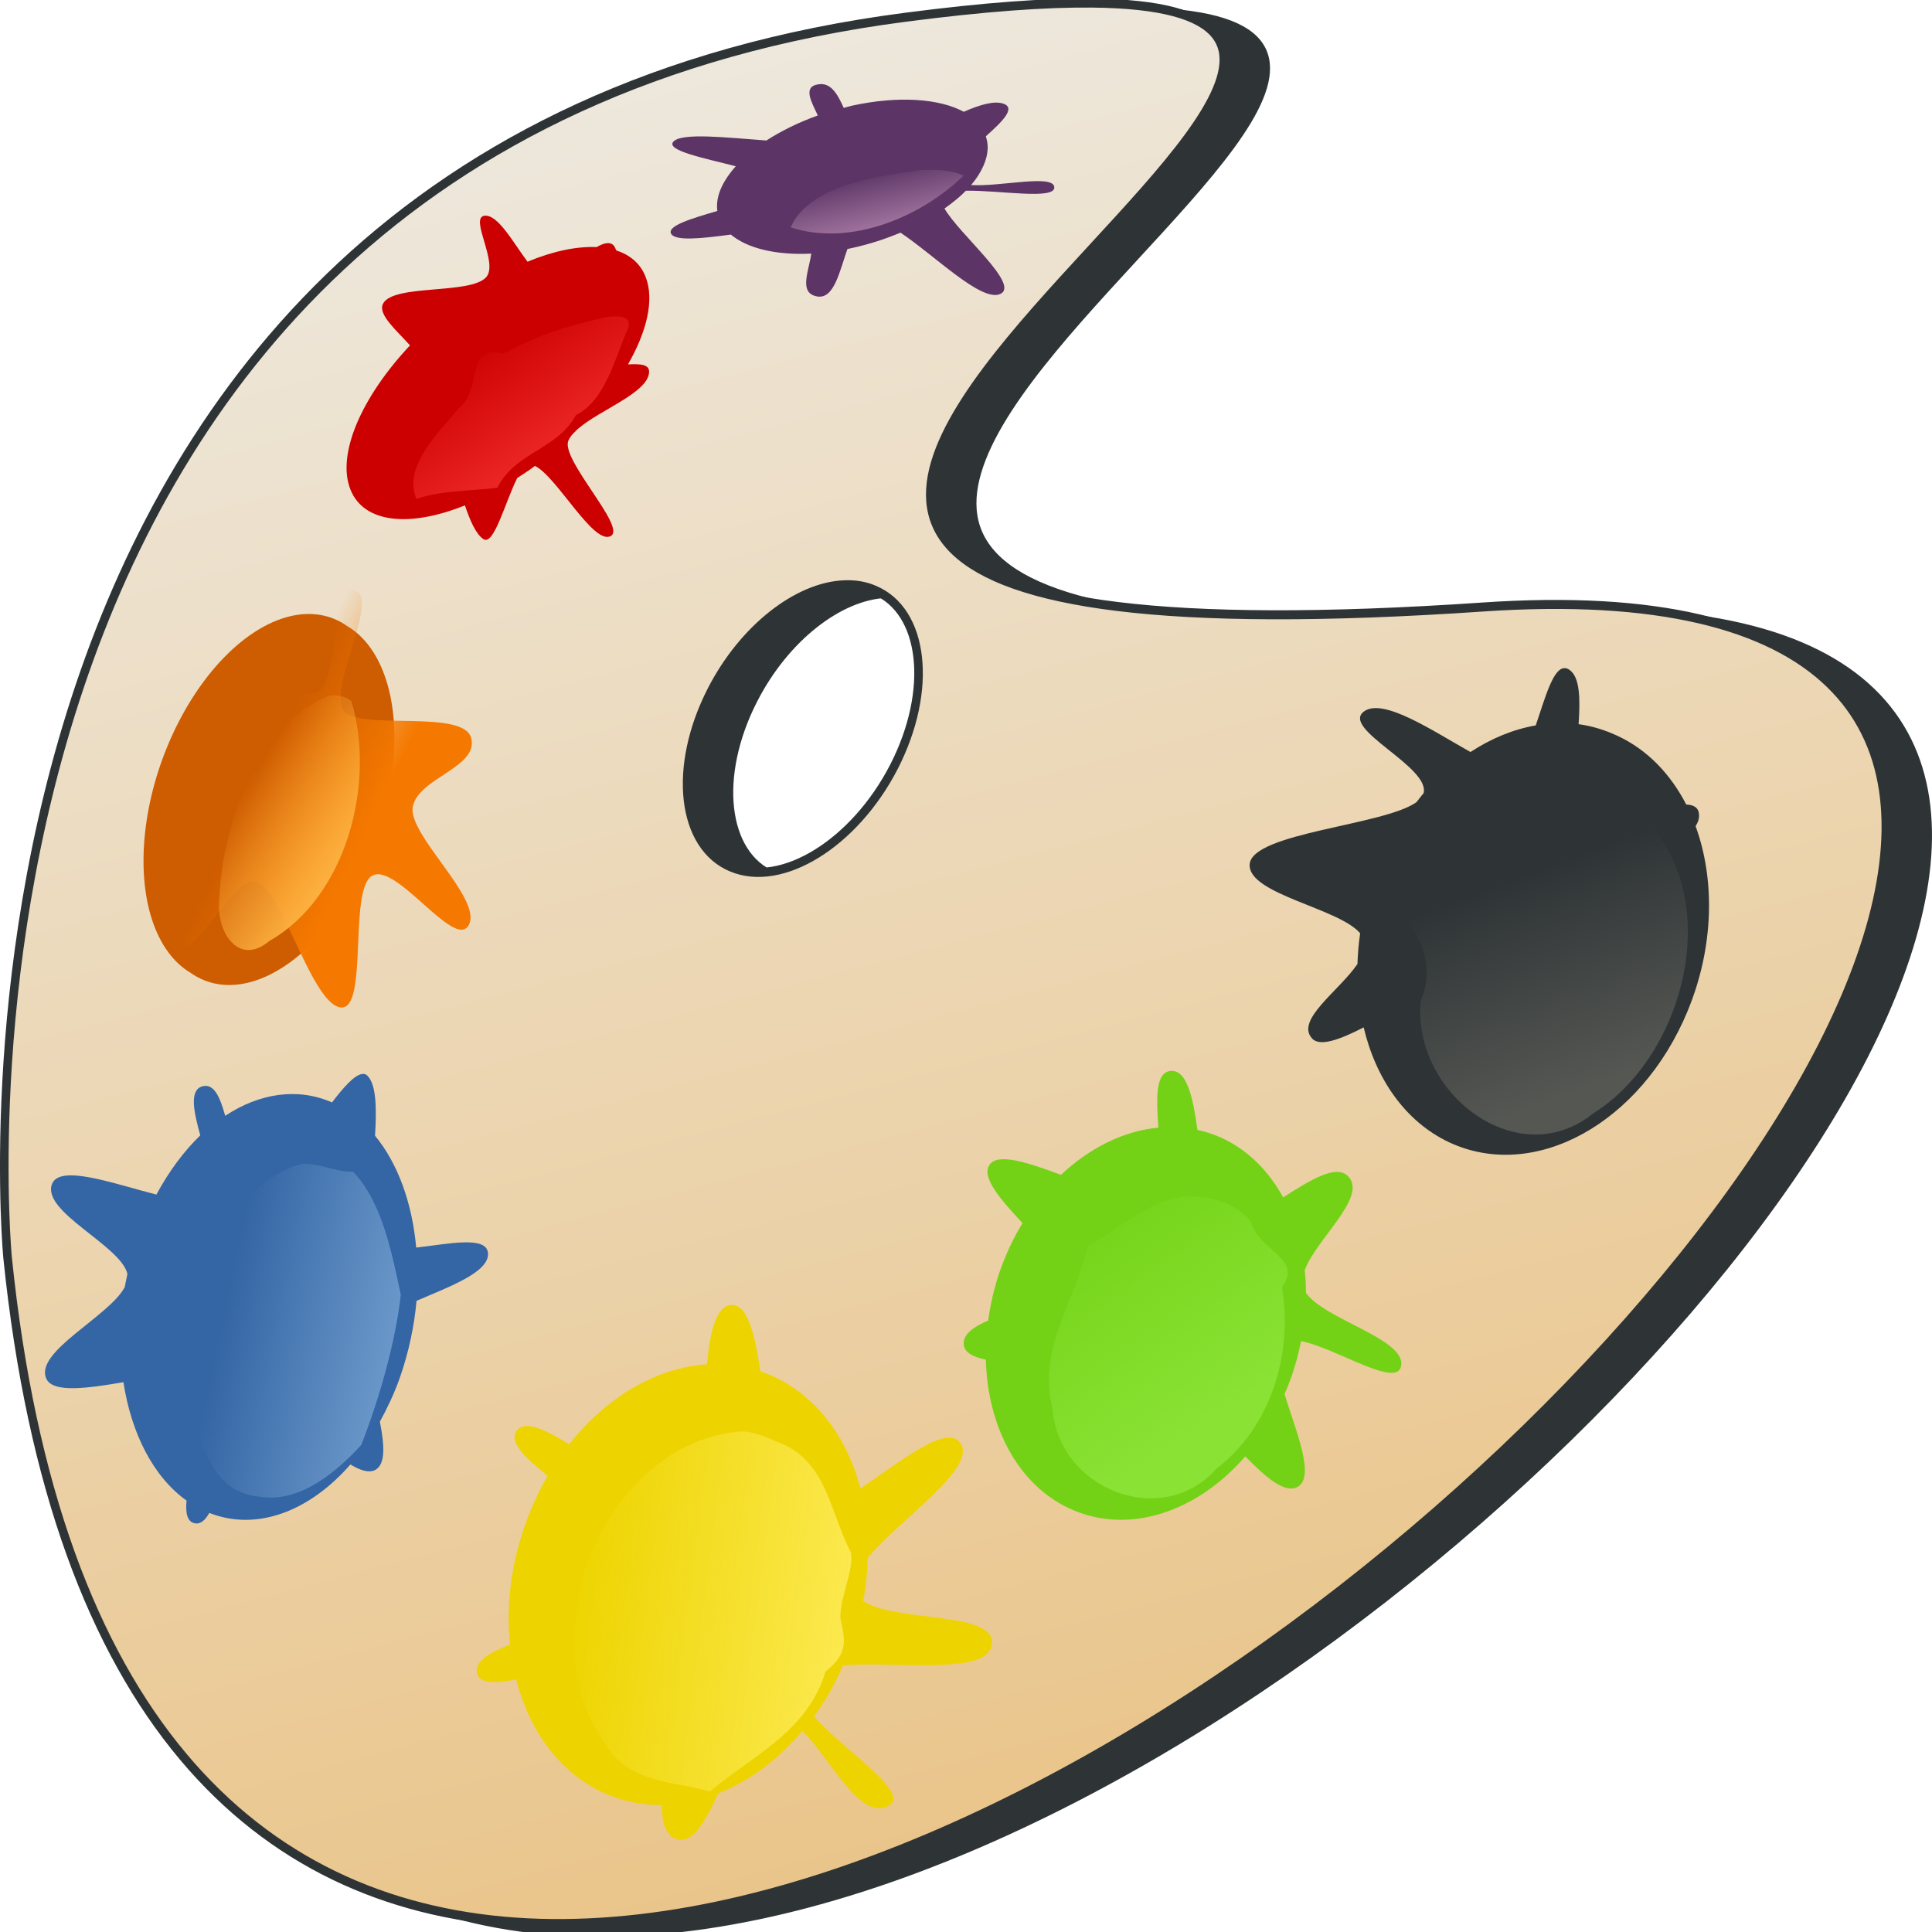
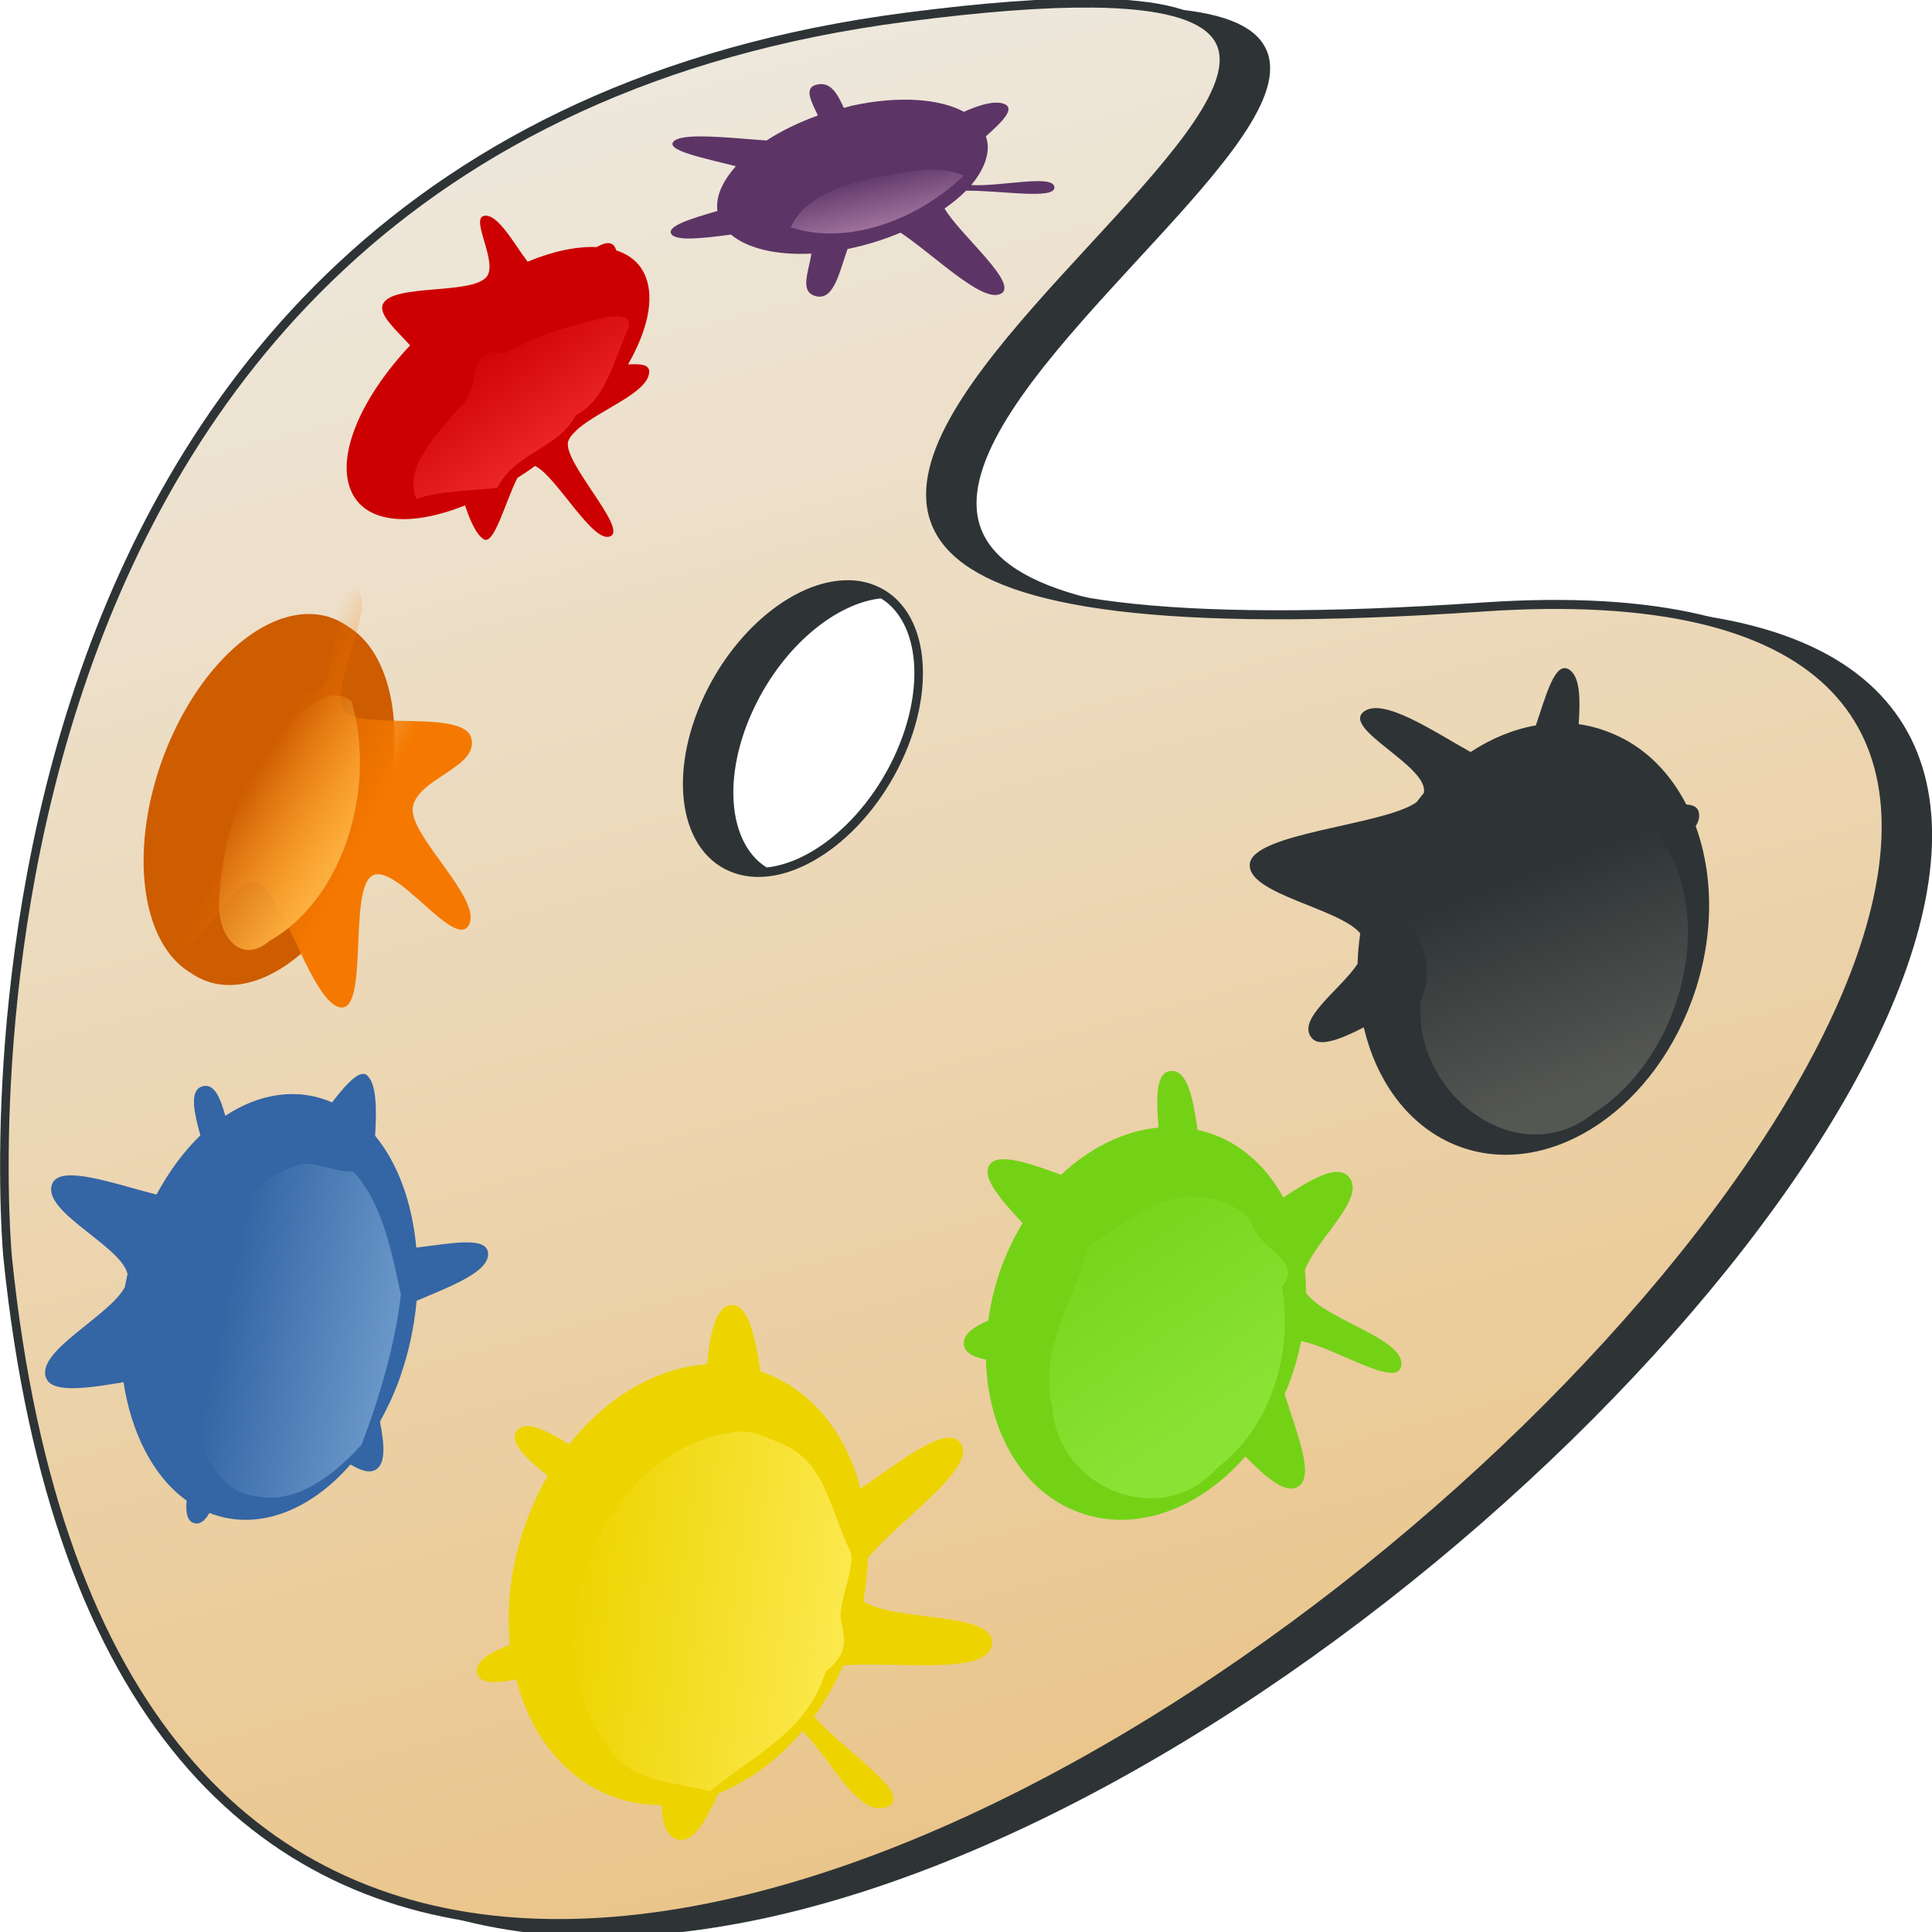
- <svg xmlns="http://www.w3.org/2000/svg" id="svg6255" viewBox="0 0 100 100" version="1.0" width="256" height="256">
-   <defs id="defs6257">
-     <linearGradient id="linearGradient2783" x1="281.98" gradientUnits="userSpaceOnUse" y1="368.09" gradientTransform="matrix(0.51163,0,0,0.51163,63.091,180.33)" x2="207.88" y2="71.67">
-       <stop id="stop2779" stop-color="#e9b96e" offset="0" />
-       <stop id="stop2781" stop-color="#eeeeec" offset="1" />
+ <svg xmlns="http://www.w3.org/2000/svg" width="256" height="256" version="1.0" viewBox="0 0 100 100">
+   <defs>
+     <linearGradient id="linearGradient2783" x1="281.98" x2="207.88" y1="368.09" y2="71.67" gradientTransform="matrix(.51163 0 0 .51163 63.091 180.33)" gradientUnits="userSpaceOnUse">
+       <stop stop-color="#e9b96e" offset="0" />
+       <stop stop-color="#eeeeec" offset="1" />
    </linearGradient>
-     <linearGradient id="linearGradient2845" y2="149.16" gradientUnits="userSpaceOnUse" y1="156.55" x2="72.172" x1="86.423">
-       <stop id="stop2841" stop-color="#f57900" offset="0" />
-       <stop id="stop2843" stop-color="#f57900" stop-opacity="0" offset="1" />
+     <linearGradient id="linearGradient2845" x1="86.423" x2="72.172" y1="156.55" y2="149.16" gradientUnits="userSpaceOnUse">
+       <stop stop-color="#f57900" offset="0" />
+       <stop stop-color="#f57900" stop-opacity="0" offset="1" />
    </linearGradient>
-     <linearGradient id="linearGradient5040" x1="249.28" gradientUnits="userSpaceOnUse" y1="138.01" gradientTransform="matrix(0.64729,0,0,0.64729,35.29,153.36)" x2="247.96" y2="132.25">
-       <stop id="stop5036" stop-color="#ad7fa8" offset="0" />
-       <stop id="stop5038" stop-color="#ad7fa8" stop-opacity="0" offset="1" />
+     <linearGradient id="linearGradient5040" x1="249.28" x2="247.96" y1="138.01" y2="132.25" gradientTransform="matrix(.64729 0 0 .64729 35.29 153.36)" gradientUnits="userSpaceOnUse">
+       <stop stop-color="#ad7fa8" offset="0" />
+       <stop stop-color="#ad7fa8" stop-opacity="0" offset="1" />
    </linearGradient>
-     <linearGradient id="linearGradient5032" x1="217.73" gradientUnits="userSpaceOnUse" y1="158.29" gradientTransform="matrix(0.64729,0,0,0.64729,35.29,153.36)" x2="210.52" y2="147.48">
-       <stop id="stop5028" stop-color="#ef2929" offset="0" />
-       <stop id="stop5030" stop-color="#ef2929" stop-opacity="0" offset="1" />
+     <linearGradient id="linearGradient5032" x1="217.73" x2="210.52" y1="158.29" y2="147.48" gradientTransform="matrix(.64729 0 0 .64729 35.29 153.36)" gradientUnits="userSpaceOnUse">
+       <stop stop-color="#ef2929" offset="0" />
+       <stop stop-color="#ef2929" stop-opacity="0" offset="1" />
    </linearGradient>
-     <linearGradient id="linearGradient5024" x1="196.1" gradientUnits="userSpaceOnUse" y1="195.7" gradientTransform="matrix(0.64729,0,0,0.64729,35.29,153.36)" x2="187.22" y2="189.48">
-       <stop id="stop5020" stop-color="#fcaf3e" offset="0" />
-       <stop id="stop5022" stop-color="#fcaf3e" stop-opacity="0" offset="1" />
+     <linearGradient id="linearGradient5024" x1="196.1" x2="187.22" y1="195.7" y2="189.48" gradientTransform="matrix(.64729 0 0 .64729 35.29 153.36)" gradientUnits="userSpaceOnUse">
+       <stop stop-color="#fcaf3e" offset="0" />
+       <stop stop-color="#fcaf3e" stop-opacity="0" offset="1" />
    </linearGradient>
-     <linearGradient id="linearGradient5048" x1="205.11" gradientUnits="userSpaceOnUse" y1="238.06" gradientTransform="matrix(0.64729,0,0,0.64729,35.29,153.36)" x2="187.08" y2="234.03">
-       <stop id="stop5044" stop-color="#729fcf" offset="0" />
-       <stop id="stop5046" stop-color="#729fcf" stop-opacity="0" offset="1" />
+     <linearGradient id="linearGradient5048" x1="205.11" x2="187.08" y1="238.06" y2="234.03" gradientTransform="matrix(.64729 0 0 .64729 35.29 153.36)" gradientUnits="userSpaceOnUse">
+       <stop stop-color="#729fcf" offset="0" />
+       <stop stop-color="#729fcf" stop-opacity="0" offset="1" />
    </linearGradient>
-     <linearGradient id="linearGradient5064" x1="245.59" gradientUnits="userSpaceOnUse" y1="258.65" gradientTransform="matrix(0.64729,0,0,0.64729,35.29,153.36)" x2="219.97" y2="255.19">
-       <stop id="stop5060" stop-color="#fce94f" offset="0" />
-       <stop id="stop5062" stop-color="#fce94f" stop-opacity="0" offset="1" />
+     <linearGradient id="linearGradient5064" x1="245.59" x2="219.97" y1="258.65" y2="255.19" gradientTransform="matrix(.64729 0 0 .64729 35.29 153.36)" gradientUnits="userSpaceOnUse">
+       <stop stop-color="#fce94f" offset="0" />
+       <stop stop-color="#fce94f" stop-opacity="0" offset="1" />
    </linearGradient>
-     <linearGradient id="linearGradient5072" x1="274.06" gradientUnits="userSpaceOnUse" y1="244.83" gradientTransform="matrix(0.64729,0,0,0.64729,35.29,153.36)" x2="261.44" y2="225.45">
-       <stop id="stop5068" stop-color="#8ae234" offset="0" />
-       <stop id="stop5070" stop-color="#8ae234" stop-opacity="0" offset="1" />
+     <linearGradient id="linearGradient5072" x1="274.06" x2="261.44" y1="244.83" y2="225.45" gradientTransform="matrix(.64729 0 0 .64729 35.29 153.36)" gradientUnits="userSpaceOnUse">
+       <stop stop-color="#8ae234" offset="0" />
+       <stop stop-color="#8ae234" stop-opacity="0" offset="1" />
    </linearGradient>
-     <linearGradient id="linearGradient5080" x1="314.62" gradientUnits="userSpaceOnUse" y1="212.38" gradientTransform="matrix(0.64729,0,0,0.64729,35.29,153.36)" x2="308.02" y2="193.9">
-       <stop id="stop5076" stop-color="#555753" offset="0" />
-       <stop id="stop5078" stop-color="#555753" stop-opacity="0" offset="1" />
+     <linearGradient id="linearGradient5080" x1="314.62" x2="308.02" y1="212.38" y2="193.9" gradientTransform="matrix(.64729 0 0 .64729 35.29 153.36)" gradientUnits="userSpaceOnUse">
+       <stop stop-color="#555753" offset="0" />
+       <stop stop-color="#555753" stop-opacity="0" offset="1" />
    </linearGradient>
  </defs>
-   <g id="layer1" transform="matrix(0.866438,0,0,0.9118889,-124.2444,-209.1099)">
-     <g id="g6323" style="fill-rule:evenodd">
-       <path id="path2775" d="m 211.17,229.98 c -2.8,-0.02 -6.46,0.23 -11.15,0.8 -60.07,7.39 -53.67,70.42 -53.67,70.42 11.32,104.88 171.83,-42.35 88.13,-36.94 -77.17,5 9.71,-33.95 -23.31,-34.28 z M 196.31,263 c 0.64,-0.03 1.25,0.06 1.81,0.29 3.01,1.19 3.53,5.69 1.18,10.04 -2.35,4.35 -6.7,6.9 -9.7,5.71 -3.01,-1.2 -3.54,-5.7 -1.19,-10.04 1.91,-3.54 5.15,-5.88 7.9,-6 z" style="fill:#2e3436;stroke:#2e3436;stroke-width:0.512px" />
-       <path id="path2176" d="m 208.67,229.49 c -2.8,-0.03 -6.46,0.22 -11.15,0.8 -60.07,7.39 -53.67,70.41 -53.67,70.41 11.32,104.88 171.83,-42.35 88.13,-36.93 -77.17,4.99 9.7,-33.95 -23.31,-34.28 z m -14.86,33.02 c 0.64,-0.03 1.25,0.06 1.81,0.29 3.01,1.19 3.53,5.69 1.18,10.04 -2.35,4.34 -6.7,6.9 -9.7,5.7 -3.01,-1.19 -3.54,-5.69 -1.19,-10.04 1.91,-3.53 5.15,-5.88 7.9,-5.99 z" style="fill:url(#linearGradient2783);stroke:#2e3436;stroke-width:0.512px" />
-       <path id="path2178" style="color:#000000;fill:#5c3566" d="m 192.29,234.1 c -0.96,0.13 -0.42,0.98 -0.04,1.77 -1.15,0.39 -2.19,0.88 -3.07,1.42 -2.32,-0.16 -5.11,-0.47 -5.57,0.08 -0.41,0.49 1.83,0.92 3.74,1.38 -0.7,0.75 -1.12,1.52 -1.12,2.27 0,0.09 0.01,0.18 0.02,0.27 -1.56,0.43 -2.98,0.84 -2.77,1.28 0.23,0.45 1.84,0.28 3.58,0.06 0.97,0.78 2.7,1.18 4.8,1.08 -0.14,1 -0.77,2.23 0.34,2.43 1.02,0.18 1.34,-1.39 1.82,-2.69 0.1,-0.02 0.19,-0.04 0.29,-0.06 1.01,-0.21 1.98,-0.51 2.88,-0.87 2.06,1.31 4.8,3.93 5.94,3.49 1.28,-0.5 -2.43,-3.39 -3.31,-4.86 0.49,-0.33 0.92,-0.66 1.28,-1.01 2,-0.03 5.31,0.53 5.28,-0.19 -0.03,-0.77 -3.2,-0.03 -4.97,-0.13 0.63,-0.71 0.99,-1.46 0.99,-2.16 0,-0.22 -0.05,-0.41 -0.11,-0.61 0.98,-0.83 1.81,-1.6 1.05,-1.85 -0.55,-0.18 -1.41,0.06 -2.37,0.46 -1.45,-0.75 -3.9,-0.92 -6.66,-0.35 -0.18,0.04 -0.34,0.09 -0.51,0.13 -0.37,-0.78 -0.76,-1.45 -1.51,-1.34 z" />
-       <path id="path2760" style="color:#000000;fill:#cc0000" d="m 172.34,241.56 c -0.92,0.11 0.86,2.69 0.1,3.49 -0.95,1 -5.53,0.37 -6.16,1.5 -0.33,0.61 0.79,1.5 1.61,2.37 -2.88,2.91 -4.4,6.17 -3.56,8.18 0.8,1.92 3.55,2.16 6.84,0.9 0.31,0.87 0.66,1.64 1.11,1.92 0.63,0.38 1.3,-2.13 2.01,-3.46 v -0.01 c 0.29,-0.18 0.59,-0.36 0.88,-0.56 0.06,-0.04 0.12,-0.09 0.18,-0.13 1.3,0.58 3.53,4.57 4.55,3.97 0.89,-0.53 -2.96,-4.28 -2.56,-5.38 0.06,-0.15 0.17,-0.3 0.31,-0.44 0.01,-0.02 0.03,-0.02 0.05,-0.04 l 0.16,-0.16 c 0.03,-0.03 0.07,-0.06 0.11,-0.09 1.3,-1.05 4.08,-2 4.2,-3.14 0.06,-0.51 -0.55,-0.51 -1.26,-0.48 1.14,-1.89 1.59,-3.69 1.05,-4.98 -0.31,-0.75 -0.93,-1.24 -1.75,-1.49 -0.04,-0.11 -0.09,-0.21 -0.16,-0.29 -0.23,-0.22 -0.59,-0.13 -1.01,0.1 -1.17,-0.05 -2.59,0.22 -4.13,0.83 -0.86,-1.09 -1.77,-2.7 -2.57,-2.61 z" />
-       <path id="path2762" style="color:#000000;fill:#ce5c00" transform="matrix(0.34782,-0.73025,0.8417,0.52002,-28.226,407.97)" d="m 277.17,114.02 a 13.474,6.737 0 1 1 -26.94,0 13.474,6.737 0 1 1 26.94,0 z" />
-       <path id="path2764" style="color:#000000;fill:#3465a4" d="m 165,290.28 c -0.45,0.08 -1.08,0.75 -1.77,1.61 -2.06,-0.86 -4.34,-0.52 -6.38,0.76 -0.31,-1.06 -0.67,-1.87 -1.38,-1.67 -0.78,0.23 -0.49,1.46 -0.11,2.78 -0.98,0.9 -1.87,2.04 -2.62,3.36 -2.54,-0.61 -5.78,-1.75 -6.24,-0.59 -0.62,1.58 4.13,3.49 4.51,5.1 -0.06,0.25 -0.11,0.49 -0.16,0.74 -0.91,1.66 -5.44,3.68 -4.68,5.21 0.4,0.82 2.49,0.53 4.6,0.19 0.47,2.89 1.77,5.36 3.77,6.72 -0.07,0.71 0.04,1.21 0.5,1.29 0.34,0.06 0.62,-0.18 0.86,-0.59 2.82,1.06 5.98,-0.08 8.43,-2.75 0.61,0.35 1.14,0.51 1.52,0.29 0.6,-0.35 0.5,-1.45 0.24,-2.72 0.44,-0.76 0.85,-1.58 1.18,-2.46 0.54,-1.46 0.87,-2.94 1.01,-4.4 2.04,-0.83 4.33,-1.63 4.27,-2.69 -0.06,-1.02 -2.34,-0.54 -4.29,-0.33 -0.24,-2.51 -1.08,-4.76 -2.46,-6.35 0.1,-1.51 0.08,-2.85 -0.42,-3.37 -0.1,-0.12 -0.23,-0.16 -0.38,-0.13 z" />
-       <path id="path2766" style="color:#000000;fill:#edd400" d="m 187.06,303.39 c -0.9,0.08 -1.25,1.53 -1.43,3.36 -2.99,0.19 -5.99,1.84 -8.24,4.55 -1.45,-0.87 -2.66,-1.41 -3.15,-0.75 -0.43,0.59 0.49,1.5 1.87,2.53 -0.38,0.62 -0.72,1.29 -1.02,1.98 -1.11,2.55 -1.49,5.19 -1.23,7.61 -1.22,0.44 -2.05,0.93 -1.98,1.54 0.07,0.67 1.02,0.68 2.35,0.43 0.78,2.89 2.56,5.25 5.16,6.41 1.13,0.5 2.33,0.73 3.53,0.72 0.02,0.96 0.23,1.69 0.85,1.92 0.98,0.36 1.76,-0.98 2.53,-2.58 1.83,-0.69 3.57,-1.9 5.03,-3.55 1.77,1.71 3.38,5.02 5.09,4.29 1.56,-0.67 -2.47,-3.07 -4.4,-5.1 0.67,-0.87 1.25,-1.85 1.74,-2.91 3.32,-0.22 8.54,0.56 8.88,-1.12 0.4,-2 -5.72,-1.28 -7.68,-2.53 0.17,-0.83 0.25,-1.65 0.28,-2.46 1.95,-2.21 6.53,-5.08 5.54,-6.49 -0.79,-1.14 -3.5,0.97 -5.98,2.56 -0.79,-2.86 -2.57,-5.18 -5.14,-6.33 -0.28,-0.12 -0.56,-0.23 -0.84,-0.32 -0.33,-2.14 -0.78,-3.85 -1.76,-3.76 z" />
-       <path id="path2768" style="color:#000000;fill:#73d216" d="m 213.38,290.1 c -0.98,0.03 -0.91,1.57 -0.78,3.22 -2.05,0.18 -4.09,1.13 -5.82,2.68 -1.95,-0.69 -3.78,-1.27 -4.27,-0.57 -0.52,0.72 0.7,2.01 1.97,3.31 -0.39,0.6 -0.74,1.26 -1.04,1.95 -0.52,1.18 -0.84,2.39 -1.01,3.58 -0.88,0.36 -1.52,0.78 -1.46,1.37 0.05,0.46 0.57,0.7 1.32,0.85 0.1,3.76 1.89,7.07 4.98,8.44 3.48,1.55 7.61,0.24 10.52,-2.95 1.21,1.18 2.34,2.12 3.11,1.74 1.09,-0.55 -0.07,-3.13 -0.77,-5.28 0.04,-0.09 0.09,-0.18 0.13,-0.27 0.39,-0.9 0.67,-1.82 0.86,-2.73 2.08,0.37 5.75,2.73 5.98,1.39 0.26,-1.53 -4.62,-2.63 -5.69,-4.14 0,-0.44 -0.02,-0.86 -0.07,-1.28 0.7,-1.79 3.8,-4.18 2.58,-5.34 -0.73,-0.69 -2.3,0.26 -3.87,1.21 -0.85,-1.48 -2.07,-2.66 -3.63,-3.36 -0.49,-0.21 -0.98,-0.37 -1.49,-0.47 -0.26,-1.8 -0.61,-3.37 -1.55,-3.35 z" />
-       <path id="path2770" style="color:#000000;fill:#2e3436" d="m 236.88,267.24 c -0.7,-0.04 -1.18,1.69 -1.74,3.25 -1.34,0.22 -2.66,0.74 -3.9,1.51 -2.25,-1.2 -5.2,-3.09 -6.35,-2.31 -1.45,0.98 3.96,3.15 3.55,4.65 -0.15,0.16 -0.28,0.34 -0.43,0.51 -1.94,1.32 -9.84,1.73 -9.96,3.53 -0.11,1.69 5.34,2.48 6.6,3.91 -0.09,0.58 -0.14,1.16 -0.16,1.74 -1.08,1.52 -3.73,3.18 -2.71,4.23 0.46,0.49 1.67,0.06 3.08,-0.63 0.73,2.93 2.49,5.35 5.1,6.52 5.1,2.27 11.47,-1.07 14.25,-7.44 1.58,-3.62 1.65,-7.45 0.48,-10.5 0.15,-0.23 0.23,-0.45 0.2,-0.69 -0.03,-0.38 -0.33,-0.52 -0.76,-0.54 -0.94,-1.73 -2.32,-3.11 -4.11,-3.9 -0.75,-0.33 -1.53,-0.56 -2.32,-0.66 0.1,-1.41 0.09,-2.66 -0.54,-3.08 -0.1,-0.07 -0.19,-0.1 -0.28,-0.1 z" />
-       <path id="path2789" style="color:#000000;fill:url(#linearGradient2845)" transform="matrix(0.44918,0,0,0.45729,125.7,206.46)" d="m 101.78,164.73 c -1.802,3.44 -9.88,-8.06 -13.005,-5.98 -2.971,1.99 -0.425,16.45 -3.987,16.28 -3.746,-0.17 -7.656,-13.89 -11.006,-15.52 -3.185,-1.55 -8.76,10.53 -10.88,7.56 -2.23,-3.12 6.078,-10.66 4.691,-13.99 -1.318,-3.17 -11.172,0.31 -11.15,-3.21 0.023,-3.7 10.4,-3.02 12.571,-6.1 2.065,-2.92 -7.877,-15.82 -4.776,-17.32 3.26,-1.57 13.56,10.35 17.053,9.56 3.322,-0.75 1.803,-13.34 5.259,-12.71 3.635,0.66 -4.148,13.01 -1.143,15.16 2.857,2.06 15.663,-0.37 16.653,3.12 1.04,3.67 -7.063,4.94 -7.766,8.56 -0.668,3.44 9.196,11.32 7.486,14.59 z" />
-       <path id="path4968" style="color:#000000;fill:url(#linearGradient5040)" d="m 198.33,238.98 c -2.59,0.35 -6.59,0.86 -7.7,3.24 3.6,1.12 7.85,-0.63 10.33,-2.94 -0.79,-0.34 -1.74,-0.35 -2.63,-0.3 z" />
-       <path id="path4970" style="color:#000000;fill:url(#linearGradient5032)" d="m 179.62,247.31 c -2.27,0.51 -4.11,1 -6.11,2.07 -2.4,-0.48 -1.24,1.95 -2.67,3.07 -1.15,1.32 -3.41,3.34 -2.57,5.18 1.52,-0.49 3.41,-0.45 4.84,-0.63 1.07,-2.04 3.57,-2.15 4.69,-4.12 1.81,-0.89 2.3,-3.21 3.14,-4.98 0.19,-0.77 -0.86,-0.63 -1.32,-0.59 z" />
-       <path id="path4972" style="color:#000000;fill:url(#linearGradient5024)" d="m 163.06,268.8 c -4.42,1.76 -6.41,7.36 -6.58,11.77 -0.1,1.76 1.23,3.58 3,2.16 4.63,-2.5 6.37,-8.97 4.91,-13.61 -0.34,-0.3 -0.88,-0.38 -1.33,-0.32 z" />
-       <path id="path4974" style="color:#000000;fill:url(#linearGradient5048)" d="m 161.4,295.38 c -2.86,0.76 -4.68,3.41 -5.97,5.92 -2.3,-0.57 0.38,2.33 -0.89,3.54 -0.27,1.24 -2.37,1.76 -0.63,2.61 1.47,2.4 1.4,6.49 4.98,6.82 2.38,0.38 4.59,-1.38 6.09,-2.94 1.1,-2.69 2.04,-5.83 2.36,-8.53 -0.55,-2.42 -1.11,-5.24 -2.85,-6.98 -1.05,0.03 -2.03,-0.51 -3.09,-0.44 z" />
-       <path id="path4976" style="color:#000000;fill:url(#linearGradient5064)" d="m 187.65,310.57 c -7.92,0.57 -12.89,11.3 -8.09,17.72 1.32,2.24 4.11,2.13 6.25,2.71 2.54,-2.04 5.83,-3.39 6.9,-6.8 1.28,-0.99 1.23,-1.61 0.89,-3.03 -0.03,-1.25 0.87,-2.85 0.61,-3.77 -1.22,-2.21 -1.44,-5.24 -4.35,-6.23 -0.68,-0.29 -1.6,-0.64 -2.21,-0.6 z" />
-       <path id="path4978" style="color:#000000;fill:url(#linearGradient5072)" d="m 214.54,297.24 c -2.29,-0.05 -4.44,1.95 -6.17,2.81 -0.69,3.02 -3,5.78 -2.11,9.14 0.32,4.66 6.58,7 9.83,3.46 3.2,-2.3 4.56,-6.47 3.89,-10.28 1.27,-1.63 -1.36,-2.04 -1.82,-3.64 -0.78,-1.09 -2.38,-1.51 -3.62,-1.49 z" />
-       <path id="path4980" style="color:#000000;fill:url(#linearGradient5080)" d="m 238.36,274.34 c -2.18,-0.27 -4.18,1.29 -5.96,1.74 -0.66,3.11 -4.7,3.49 -7.29,4.08 2.5,0.73 4.32,3.47 3.16,5.95 -0.53,5.28 5.82,9.86 10.32,6.39 5.63,-3.34 8.11,-12.85 2.36,-17.31 -0.79,-0.27 -1.85,-0.98 -2.59,-0.85 z" />
+   <g transform="matrix(.86644 0 0 .91189 -124.24 -209.11)">
+     <g fill-rule="evenodd">
+       <path d="m211.17 229.98c-2.8-0.02-6.46 0.23-11.15 0.8-60.07 7.39-53.67 70.42-53.67 70.42 11.32 104.88 171.83-42.35 88.13-36.94-77.17 5 9.71-33.95-23.31-34.28zm-14.86 33.02c0.64-0.03 1.25 0.06 1.81 0.29 3.01 1.19 3.53 5.69 1.18 10.04s-6.7 6.9-9.7 5.71c-3.01-1.2-3.54-5.7-1.19-10.04 1.91-3.54 5.15-5.88 7.9-6z" fill="#2e3436" stroke="#2e3436" stroke-width=".512px" />
+       <path d="m208.67 229.49c-2.8-0.03-6.46 0.22-11.15 0.8-60.07 7.39-53.67 70.41-53.67 70.41 11.32 104.88 171.83-42.35 88.13-36.93-77.17 4.99 9.7-33.95-23.31-34.28zm-14.86 33.02c0.64-0.03 1.25 0.06 1.81 0.29 3.01 1.19 3.53 5.69 1.18 10.04-2.35 4.34-6.7 6.9-9.7 5.7-3.01-1.19-3.54-5.69-1.19-10.04 1.91-3.53 5.15-5.88 7.9-5.99z" fill="url(#linearGradient2783)" stroke="#2e3436" stroke-width=".512px" />
+       <path d="m192.29 234.1c-0.96 0.13-0.42 0.98-0.04 1.77-1.15 0.39-2.19 0.88-3.07 1.42-2.32-0.16-5.11-0.47-5.57 0.08-0.41 0.49 1.83 0.92 3.74 1.38-0.7 0.75-1.12 1.52-1.12 2.27 0 0.09 0.01 0.18 0.02 0.27-1.56 0.43-2.98 0.84-2.77 1.28 0.23 0.45 1.84 0.28 3.58 0.06 0.97 0.78 2.7 1.18 4.8 1.08-0.14 1-0.77 2.23 0.34 2.43 1.02 0.18 1.34-1.39 1.82-2.69 0.1-0.02 0.19-0.04 0.29-0.06 1.01-0.21 1.98-0.51 2.88-0.87 2.06 1.31 4.8 3.93 5.94 3.49 1.28-0.5-2.43-3.39-3.31-4.86 0.49-0.33 0.92-0.66 1.28-1.01 2-0.03 5.31 0.53 5.28-0.19-0.03-0.77-3.2-0.03-4.97-0.13 0.63-0.71 0.99-1.46 0.99-2.16 0-0.22-0.05-0.41-0.11-0.61 0.98-0.83 1.81-1.6 1.05-1.85-0.55-0.18-1.41 0.06-2.37 0.46-1.45-0.75-3.9-0.92-6.66-0.35-0.18 0.04-0.34 0.09-0.51 0.13-0.37-0.78-0.76-1.45-1.51-1.34z" color="#000000" fill="#5c3566" />
+       <path d="m172.34 241.56c-0.92 0.11 0.86 2.69 0.1 3.49-0.95 1-5.53 0.37-6.16 1.5-0.33 0.61 0.79 1.5 1.61 2.37-2.88 2.91-4.4 6.17-3.56 8.18 0.8 1.92 3.55 2.16 6.84 0.9 0.31 0.87 0.66 1.64 1.11 1.92 0.63 0.38 1.3-2.13 2.01-3.46v-0.01c0.29-0.18 0.59-0.36 0.88-0.56 0.06-0.04 0.12-0.09 0.18-0.13 1.3 0.58 3.53 4.57 4.55 3.97 0.89-0.53-2.96-4.28-2.56-5.38 0.06-0.15 0.17-0.3 0.31-0.44 0.01-0.02 0.03-0.02 0.05-0.04l0.16-0.16c0.03-0.03 0.07-0.06 0.11-0.09 1.3-1.05 4.08-2 4.2-3.14 0.06-0.51-0.55-0.51-1.26-0.48 1.14-1.89 1.59-3.69 1.05-4.98-0.31-0.75-0.93-1.24-1.75-1.49-0.04-0.11-0.09-0.21-0.16-0.29-0.23-0.22-0.59-0.13-1.01 0.1-1.17-0.05-2.59 0.22-4.13 0.83-0.86-1.09-1.77-2.7-2.57-2.61z" color="#000000" fill="#c00" />
+       <path transform="matrix(.34782 -.73025 .8417 .52002 -28.226 407.97)" d="m277.17 114.02a13.474 6.737 0 1 1-26.94 0 13.474 6.737 0 1 1 26.94 0z" color="#000000" fill="#ce5c00" />
+       <path d="m165 290.28c-0.45 0.08-1.08 0.75-1.77 1.61-2.06-0.86-4.34-0.52-6.38 0.76-0.31-1.06-0.67-1.87-1.38-1.67-0.78 0.23-0.49 1.46-0.11 2.78-0.98 0.9-1.87 2.04-2.62 3.36-2.54-0.61-5.78-1.75-6.24-0.59-0.62 1.58 4.13 3.49 4.51 5.1-0.06 0.25-0.11 0.49-0.16 0.74-0.91 1.66-5.44 3.68-4.68 5.21 0.4 0.82 2.49 0.53 4.6 0.19 0.47 2.89 1.77 5.36 3.77 6.72-0.07 0.71 0.04 1.21 0.5 1.29 0.34 0.06 0.62-0.18 0.86-0.59 2.82 1.06 5.98-0.08 8.43-2.75 0.61 0.35 1.14 0.51 1.52 0.29 0.6-0.35 0.5-1.45 0.24-2.72 0.44-0.76 0.85-1.58 1.18-2.46 0.54-1.46 0.87-2.94 1.01-4.4 2.04-0.83 4.33-1.63 4.27-2.69-0.06-1.02-2.34-0.54-4.29-0.33-0.24-2.51-1.08-4.76-2.46-6.35 0.1-1.51 0.08-2.85-0.42-3.37-0.1-0.12-0.23-0.16-0.38-0.13z" color="#000000" fill="#3465a4" />
+       <path d="m187.06 303.39c-0.9 0.08-1.25 1.53-1.43 3.36-2.99 0.19-5.99 1.84-8.24 4.55-1.45-0.87-2.66-1.41-3.15-0.75-0.43 0.59 0.49 1.5 1.87 2.53-0.38 0.62-0.72 1.29-1.02 1.98-1.11 2.55-1.49 5.19-1.23 7.61-1.22 0.44-2.05 0.93-1.98 1.54 0.07 0.67 1.02 0.68 2.35 0.43 0.78 2.89 2.56 5.25 5.16 6.41 1.13 0.5 2.33 0.73 3.53 0.72 0.02 0.96 0.23 1.69 0.85 1.92 0.98 0.36 1.76-0.98 2.53-2.58 1.83-0.69 3.57-1.9 5.03-3.55 1.77 1.71 3.38 5.02 5.09 4.29 1.56-0.67-2.47-3.07-4.4-5.1 0.67-0.87 1.25-1.85 1.74-2.91 3.32-0.22 8.54 0.56 8.88-1.12 0.4-2-5.72-1.28-7.68-2.53 0.17-0.83 0.25-1.65 0.28-2.46 1.95-2.21 6.53-5.08 5.54-6.49-0.79-1.14-3.5 0.97-5.98 2.56-0.79-2.86-2.57-5.18-5.14-6.33-0.28-0.12-0.56-0.23-0.84-0.32-0.33-2.14-0.78-3.85-1.76-3.76z" color="#000000" fill="#edd400" />
+       <path d="m213.38 290.1c-0.98 0.03-0.91 1.57-0.78 3.22-2.05 0.18-4.09 1.13-5.82 2.68-1.95-0.69-3.78-1.27-4.27-0.57-0.52 0.72 0.7 2.01 1.97 3.31-0.39 0.6-0.74 1.26-1.04 1.95-0.52 1.18-0.84 2.39-1.01 3.58-0.88 0.36-1.52 0.78-1.46 1.37 0.05 0.46 0.57 0.7 1.32 0.85 0.1 3.76 1.89 7.07 4.98 8.44 3.48 1.55 7.61 0.24 10.52-2.95 1.21 1.18 2.34 2.12 3.11 1.74 1.09-0.55-0.07-3.13-0.77-5.28 0.04-0.09 0.09-0.18 0.13-0.27 0.39-0.9 0.67-1.82 0.86-2.73 2.08 0.37 5.75 2.73 5.98 1.39 0.26-1.53-4.62-2.63-5.69-4.14 0-0.44-0.02-0.86-0.07-1.28 0.7-1.79 3.8-4.18 2.58-5.34-0.73-0.69-2.3 0.26-3.87 1.21-0.85-1.48-2.07-2.66-3.63-3.36-0.49-0.21-0.98-0.37-1.49-0.47-0.26-1.8-0.61-3.37-1.55-3.35z" color="#000000" fill="#73d216" />
+       <path d="m236.88 267.24c-0.7-0.04-1.18 1.69-1.74 3.25-1.34 0.22-2.66 0.74-3.9 1.51-2.25-1.2-5.2-3.09-6.35-2.31-1.45 0.98 3.96 3.15 3.55 4.65-0.15 0.16-0.28 0.34-0.43 0.51-1.94 1.32-9.84 1.73-9.96 3.53-0.11 1.69 5.34 2.48 6.6 3.91-0.09 0.58-0.14 1.16-0.16 1.74-1.08 1.52-3.73 3.18-2.71 4.23 0.46 0.49 1.67 0.06 3.08-0.63 0.73 2.93 2.49 5.35 5.1 6.52 5.1 2.27 11.47-1.07 14.25-7.44 1.58-3.62 1.65-7.45 0.48-10.5 0.15-0.23 0.23-0.45 0.2-0.69-0.03-0.38-0.33-0.52-0.76-0.54-0.94-1.73-2.32-3.11-4.11-3.9-0.75-0.33-1.53-0.56-2.32-0.66 0.1-1.41 0.09-2.66-0.54-3.08-0.1-0.07-0.19-0.1-0.28-0.1z" color="#000000" fill="#2e3436" />
+       <path transform="matrix(.44918 0 0 .45729 125.7 206.46)" d="m101.78 164.73c-1.802 3.44-9.88-8.06-13.005-5.98-2.971 1.99-0.425 16.45-3.987 16.28-3.746-0.17-7.656-13.89-11.006-15.52-3.185-1.55-8.76 10.53-10.88 7.56-2.23-3.12 6.078-10.66 4.691-13.99-1.318-3.17-11.172 0.31-11.15-3.21 0.023-3.7 10.4-3.02 12.571-6.1 2.065-2.92-7.877-15.82-4.776-17.32 3.26-1.57 13.56 10.35 17.053 9.56 3.322-0.75 1.803-13.34 5.259-12.71 3.635 0.66-4.148 13.01-1.143 15.16 2.857 2.06 15.663-0.37 16.653 3.12 1.04 3.67-7.063 4.94-7.766 8.56-0.668 3.44 9.196 11.32 7.486 14.59z" color="#000000" fill="url(#linearGradient2845)" />
+       <path d="m198.33 238.98c-2.59 0.35-6.59 0.86-7.7 3.24 3.6 1.12 7.85-0.63 10.33-2.94-0.79-0.34-1.74-0.35-2.63-0.3z" color="#000000" fill="url(#linearGradient5040)" />
+       <path d="m179.62 247.31c-2.27 0.51-4.11 1-6.11 2.07-2.4-0.48-1.24 1.95-2.67 3.07-1.15 1.32-3.41 3.34-2.57 5.18 1.52-0.49 3.41-0.45 4.84-0.63 1.07-2.04 3.57-2.15 4.69-4.12 1.81-0.89 2.3-3.21 3.14-4.98 0.19-0.77-0.86-0.63-1.32-0.59z" color="#000000" fill="url(#linearGradient5032)" />
+       <path d="m163.06 268.8c-4.42 1.76-6.41 7.36-6.58 11.77-0.1 1.76 1.23 3.58 3 2.16 4.63-2.5 6.37-8.97 4.91-13.61-0.34-0.3-0.88-0.38-1.33-0.32z" color="#000000" fill="url(#linearGradient5024)" />
+       <path d="m161.4 295.38c-2.86 0.76-4.68 3.41-5.97 5.92-2.3-0.57 0.38 2.33-0.89 3.54-0.27 1.24-2.37 1.76-0.63 2.61 1.47 2.4 1.4 6.49 4.98 6.82 2.38 0.38 4.59-1.38 6.09-2.94 1.1-2.69 2.04-5.83 2.36-8.53-0.55-2.42-1.11-5.24-2.85-6.98-1.05 0.03-2.03-0.51-3.09-0.44z" color="#000000" fill="url(#linearGradient5048)" />
+       <path d="m187.65 310.57c-7.92 0.57-12.89 11.3-8.09 17.72 1.32 2.24 4.11 2.13 6.25 2.71 2.54-2.04 5.83-3.39 6.9-6.8 1.28-0.99 1.23-1.61 0.89-3.03-0.03-1.25 0.87-2.85 0.61-3.77-1.22-2.21-1.44-5.24-4.35-6.23-0.68-0.29-1.6-0.64-2.21-0.6z" color="#000000" fill="url(#linearGradient5064)" />
+       <path d="m214.54 297.24c-2.29-0.05-4.44 1.95-6.17 2.81-0.69 3.02-3 5.78-2.11 9.14 0.32 4.66 6.58 7 9.83 3.46 3.2-2.3 4.56-6.47 3.89-10.28 1.27-1.63-1.36-2.04-1.82-3.64-0.78-1.09-2.38-1.51-3.62-1.49z" color="#000000" fill="url(#linearGradient5072)" />
+       <path d="m238.36 274.34c-2.18-0.27-4.18 1.29-5.96 1.74-0.66 3.11-4.7 3.49-7.29 4.08 2.5 0.73 4.32 3.47 3.16 5.95-0.53 5.28 5.82 9.86 10.32 6.39 5.63-3.34 8.11-12.85 2.36-17.31-0.79-0.27-1.85-0.98-2.59-0.85z" color="#000000" fill="url(#linearGradient5080)" />
    </g>
  </g>
</svg>
